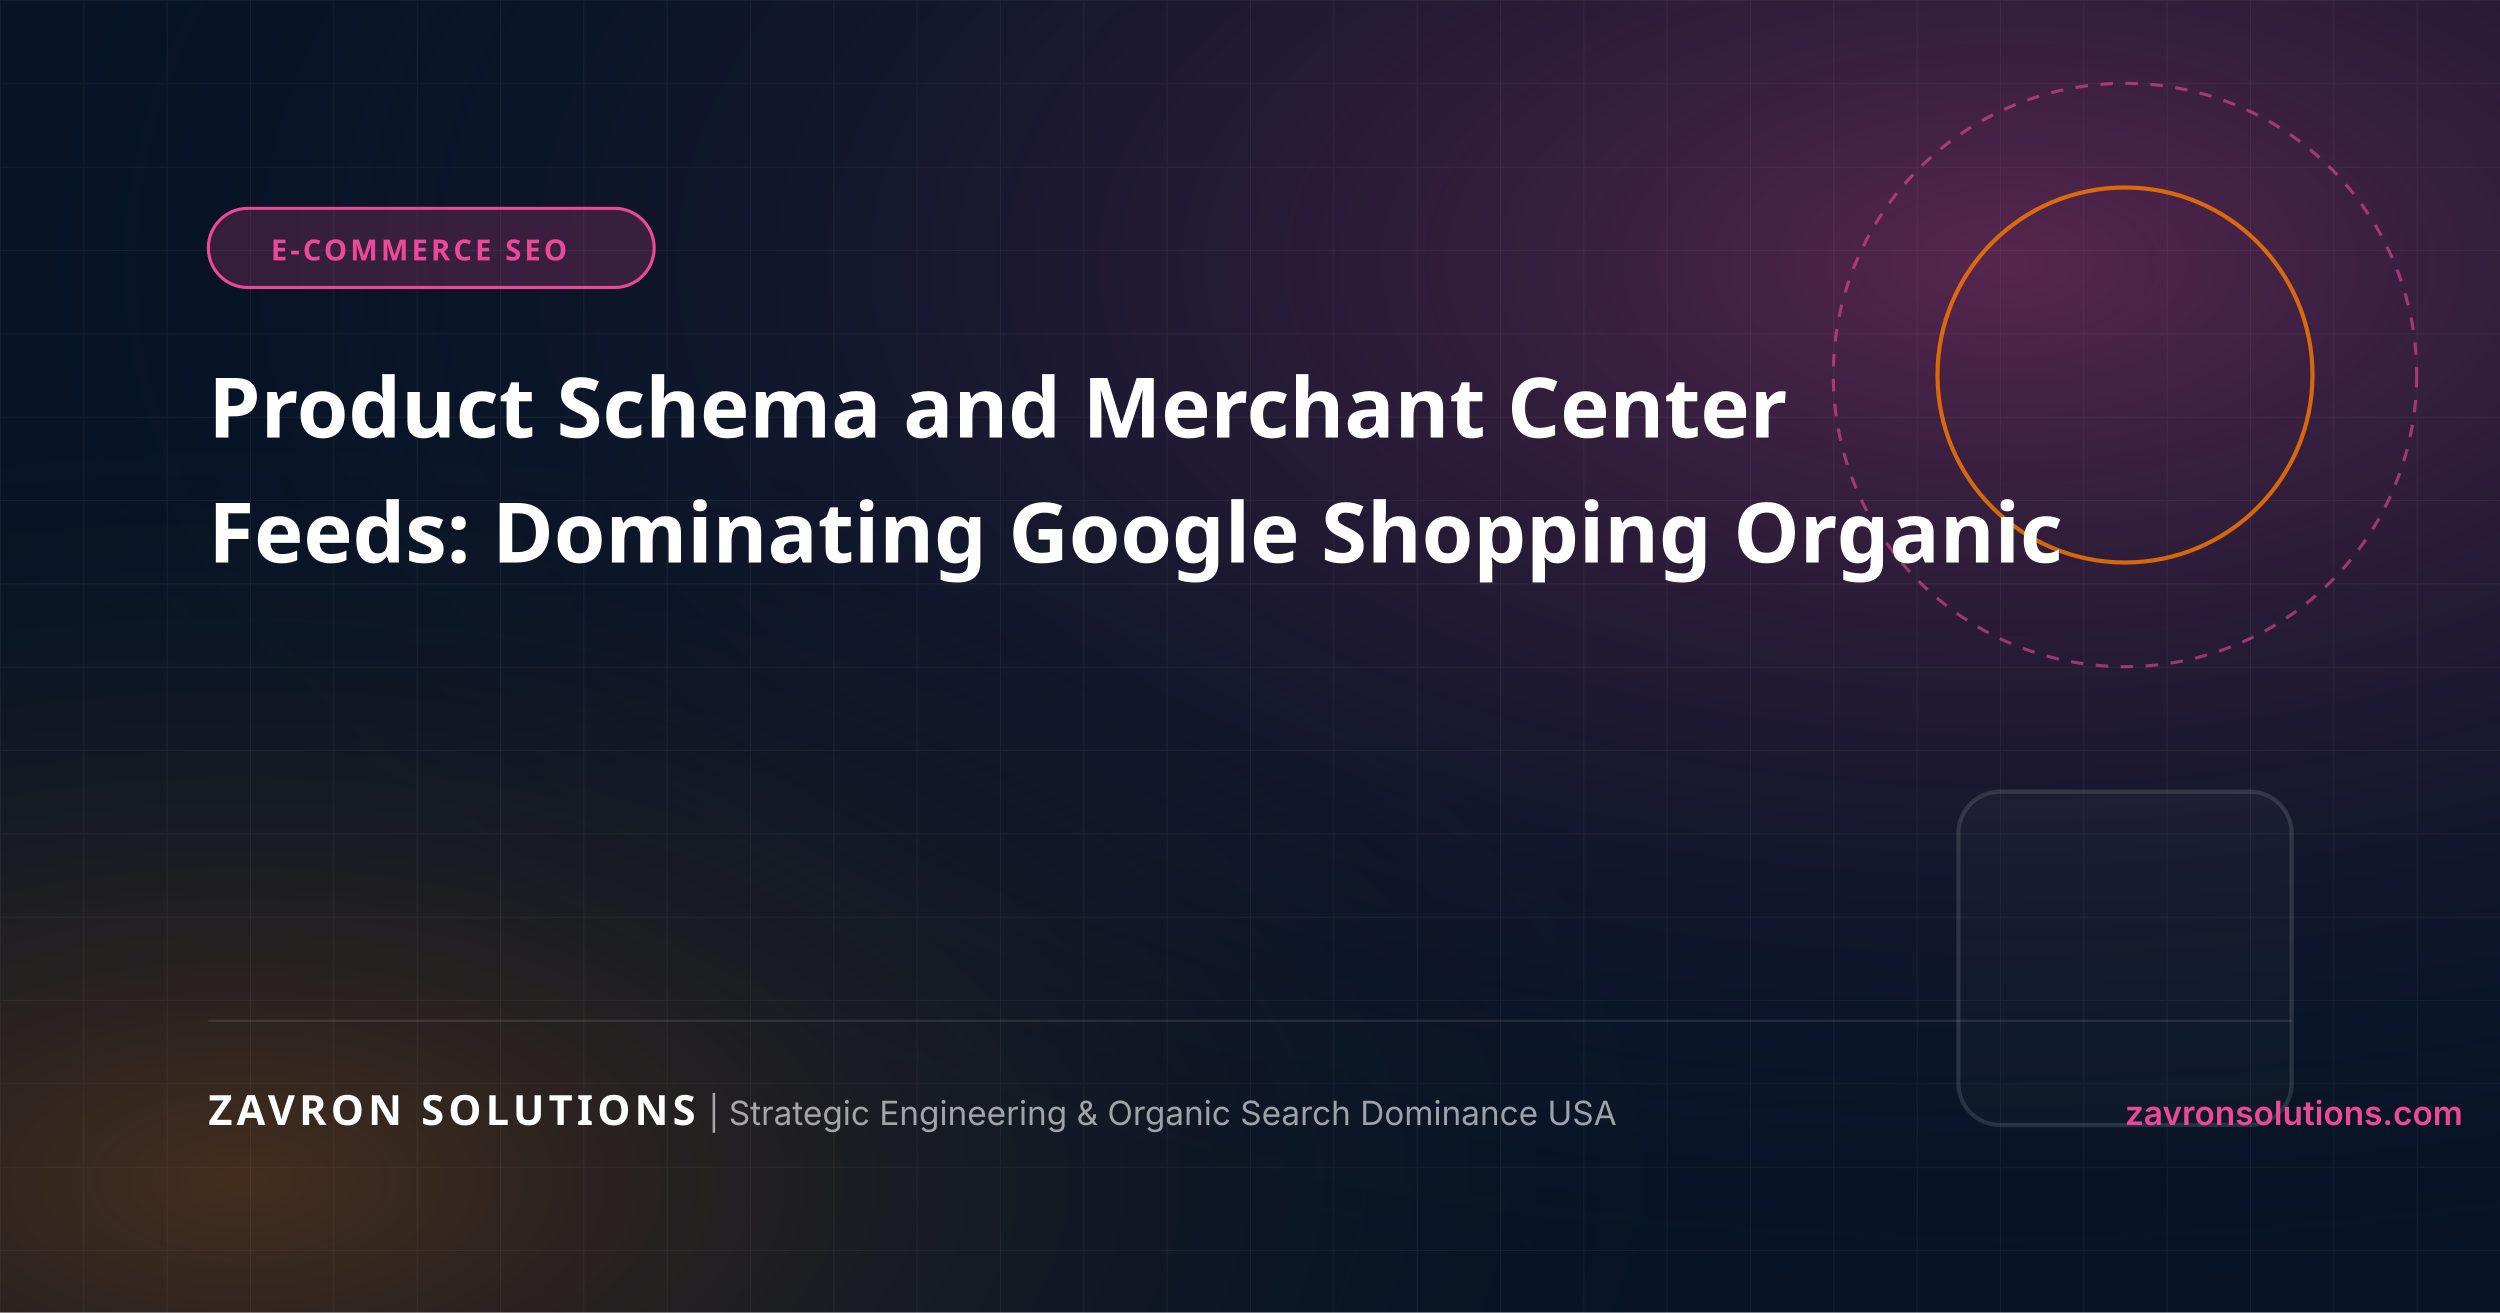
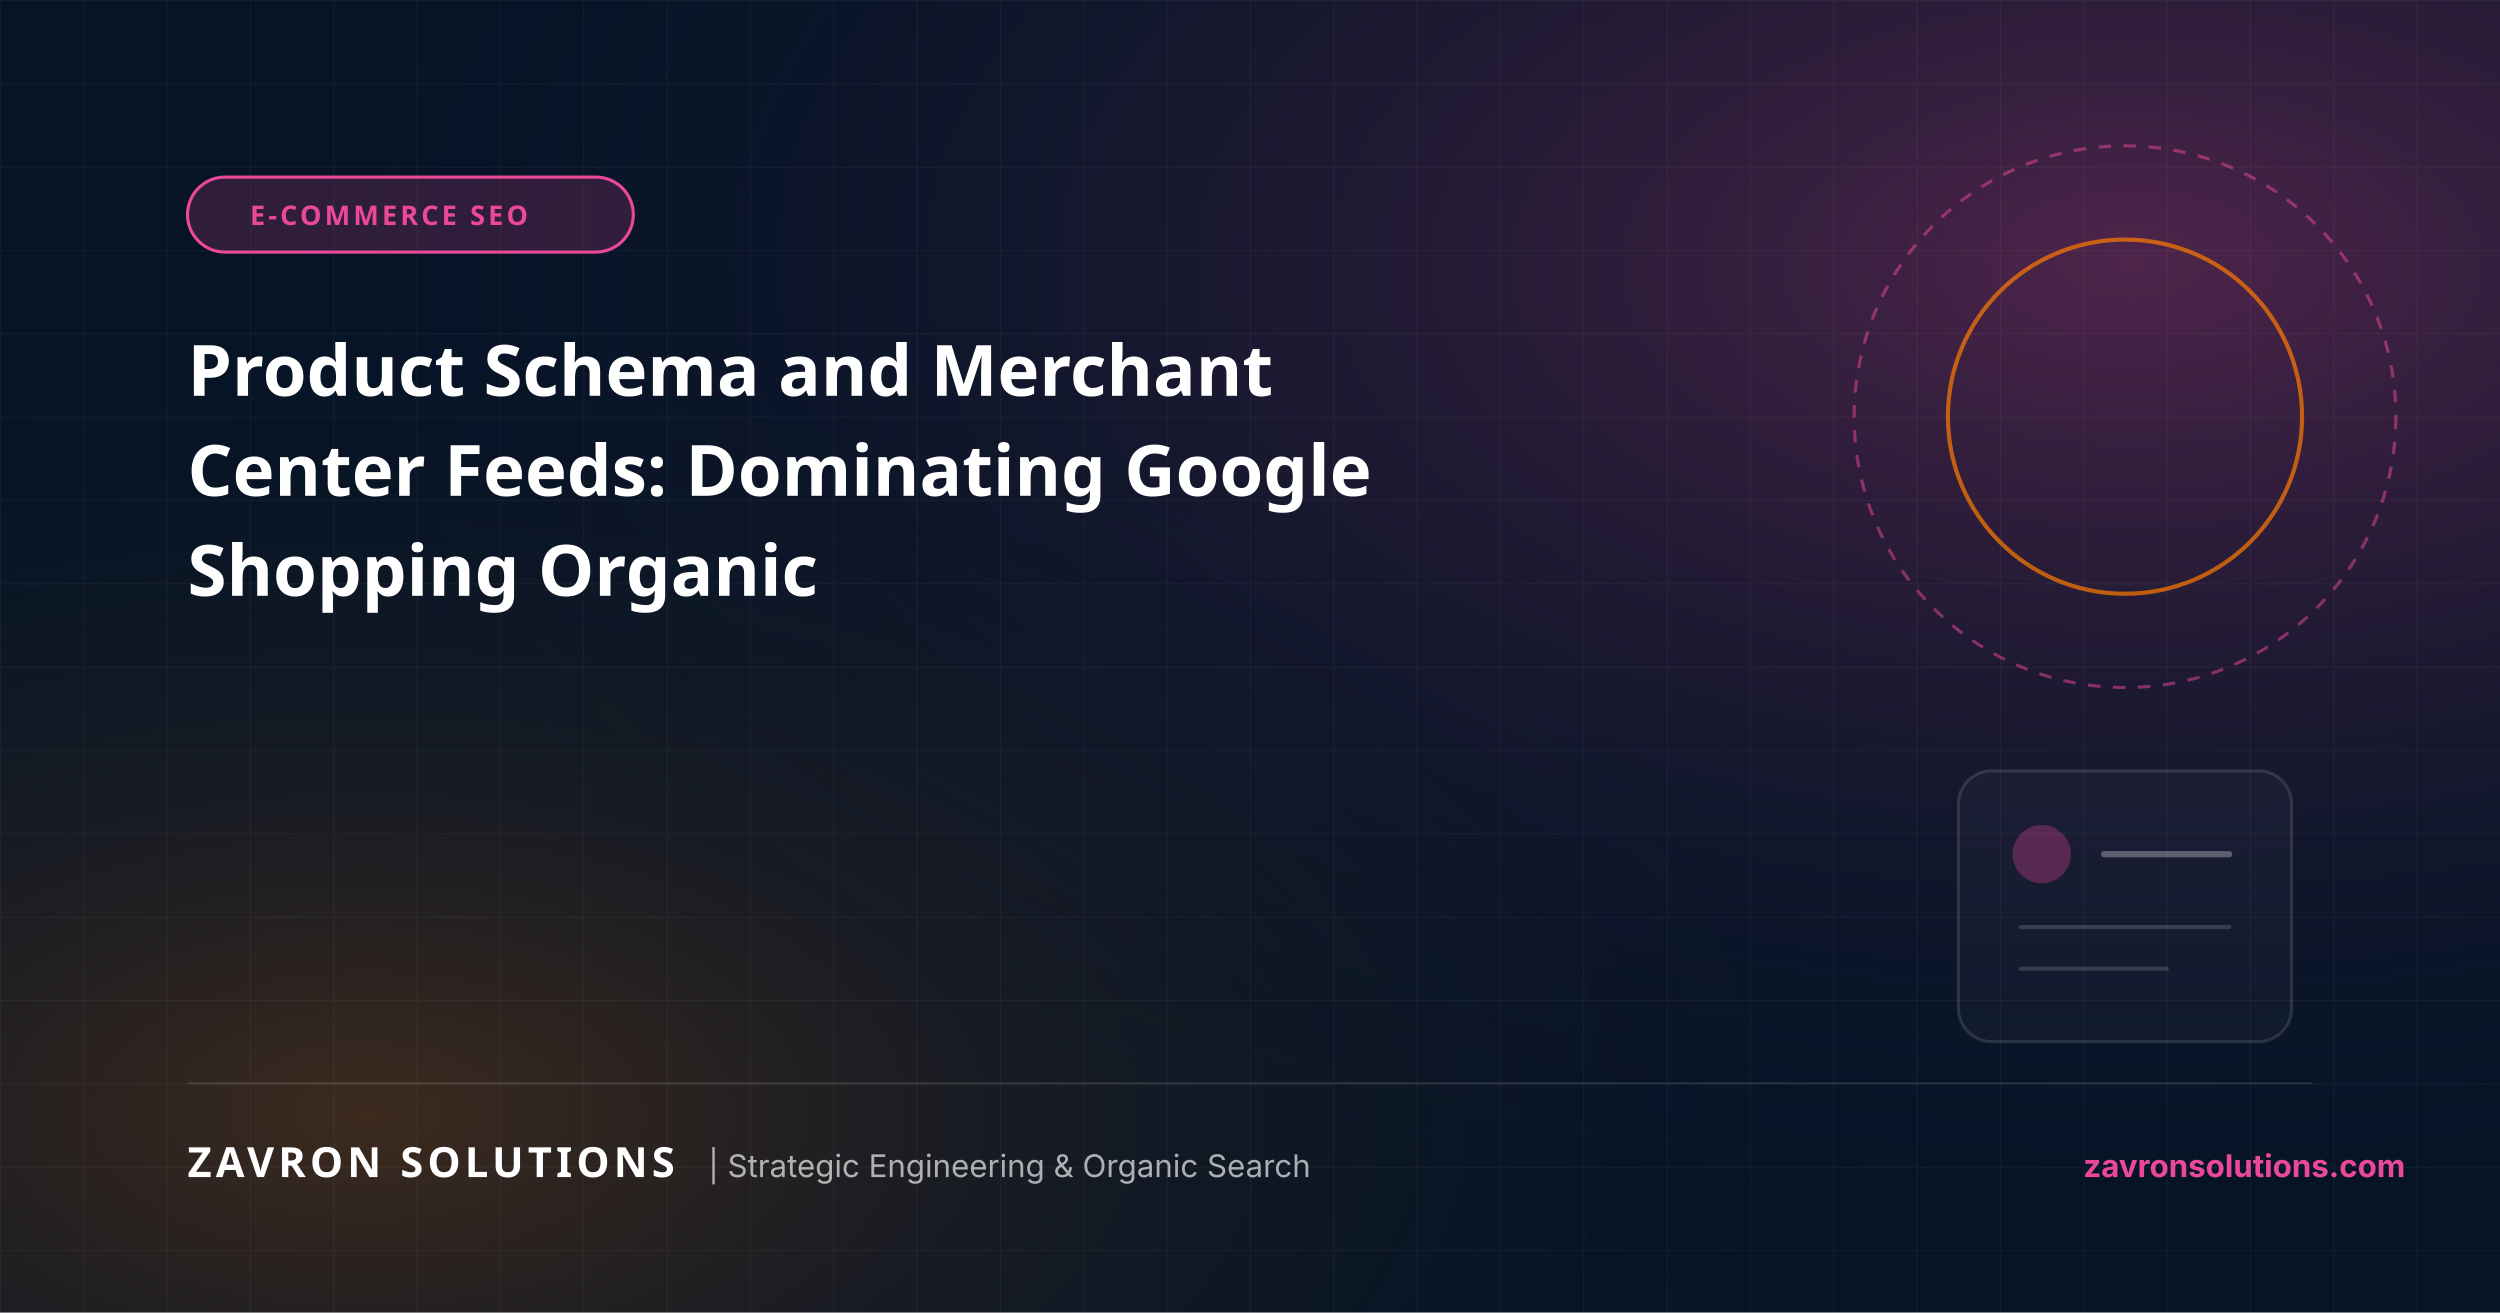
<svg xmlns="http://www.w3.org/2000/svg" width="1200" height="630" viewBox="0 0 1200 630" fill="none">
  <rect width="1200" height="630" fill="#061426" />
  <defs>
-     <radialGradient id="grad1" cx="0.8" cy="0.2" r="0.8">
-       <stop offset="0%" stop-color="#ec4899" stop-opacity="0.35" />
+     <radialGradient id="grad1" cx="0.85" cy="0.2" r="0.75">
+       <stop offset="0%" stop-color="#ec4899" stop-opacity="0.32" />
      <stop offset="100%" stop-color="#061426" stop-opacity="0" />
    </radialGradient>
-     <radialGradient id="grad2" cx="0.1" cy="0.9" r="0.6">
-       <stop offset="0%" stop-color="#ff7a00" stop-opacity="0.25" />
+     <radialGradient id="grad2" cx="0.15" cy="0.85" r="0.6">
+       <stop offset="0%" stop-color="#ff7a00" stop-opacity="0.22" />
      <stop offset="100%" stop-color="#061426" stop-opacity="0" />
    </radialGradient>
    <pattern id="grid" width="40" height="40" patternUnits="userSpaceOnUse">
-       <path d="M 40 0 L 0 0 0 40" fill="none" stroke="rgba(255,255,255,0.05)" stroke-width="1" />
+       <path d="M 40 0 L 0 0 0 40" fill="none" stroke="rgba(255,255,255,0.04)" stroke-width="1" />
    </pattern>
  </defs>
  <rect width="1200" height="630" fill="url(#grad1)" />
  <rect width="1200" height="630" fill="url(#grad2)" />
  <rect width="1200" height="630" fill="url(#grid)" />
-   <circle cx="1020" cy="180" r="140" stroke="#ec4899" stroke-width="1.5" stroke-dasharray="6 6" fill="none" opacity="0.6" />
-   <circle cx="1020" cy="180" r="90" stroke="#ff7a00" stroke-width="2" fill="none" opacity="0.8" />
-   <rect x="940" y="380" width="160" height="160" rx="20" stroke="rgba(255,255,255,0.12)" stroke-width="2" fill="rgba(255,255,255,0.02)" />
-   <rect x="100" y="100" width="214" height="38" rx="19" fill="#ec4899" fill-opacity="0.2" stroke="#ec4899" stroke-width="1.5" />
-   <text x="130" y="125" fill="#ec4899" font-family="Plus Jakarta Sans, sans-serif" font-size="14" font-weight="700" letter-spacing="1.5">E-COMMERCE SEO</text>
-   <text x="100" y="210" fill="#FFFFFF" font-family="Plus Jakarta Sans, sans-serif" font-size="40" font-weight="800" line-height="1.2">Product Schema and Merchant Center</text>
-   <text x="100" y="270" fill="#FFFFFF" font-family="Plus Jakarta Sans, sans-serif" font-size="40" font-weight="800">Feeds: Dominating Google Shopping Organic</text>
-   <text x="100" y="330" fill="#FFFFFF" font-family="Plus Jakarta Sans, sans-serif" font-size="40" font-weight="800" />
-   <line x1="100" y1="490" x2="1100" y2="490" stroke="rgba(255,255,255,0.1)" stroke-width="1" />
-   <text x="100" y="540" fill="#FFFFFF" font-family="Plus Jakarta Sans, sans-serif" font-size="20" font-weight="800" letter-spacing="2">ZAVRON SOLUTIONS</text>
-   <text x="340" y="540" fill="rgba(255,255,255,0.6)" font-family="Inter, sans-serif" font-size="16">| Strategic Engineering &amp; Organic Search Dominance USA</text>
-   <text x="1020" y="540" fill="#ec4899" font-family="Inter, sans-serif" font-size="16" font-weight="600">zavronsolutions.com</text>
+   <circle cx="1020" cy="200" r="130" stroke="#ec4899" stroke-width="1.5" stroke-dasharray="6 6" fill="none" opacity="0.5" />
+   <circle cx="1020" cy="200" r="85" stroke="#ff7a00" stroke-width="2" fill="none" opacity="0.7" />
+   <rect x="940" y="370" width="160" height="130" rx="16" stroke="rgba(255,255,255,0.12)" stroke-width="1.5" fill="rgba(255,255,255,0.03)" />
+   <circle cx="980" cy="410" r="14" fill="#ec4899" fill-opacity="0.3" />
+   <line x1="1010" y1="410" x2="1070" y2="410" stroke="rgba(255,255,255,0.3)" stroke-width="3" stroke-linecap="round" />
+   <line x1="970" y1="445" x2="1070" y2="445" stroke="rgba(255,255,255,0.15)" stroke-width="2" stroke-linecap="round" />
+   <line x1="970" y1="465" x2="1040" y2="465" stroke="rgba(255,255,255,0.15)" stroke-width="2" stroke-linecap="round" />
+   <rect x="90" y="85" width="214" height="36" rx="18" fill="#ec4899" fill-opacity="0.18" stroke="#ec4899" stroke-width="1.5" />
+   <text x="120" y="108" fill="#ec4899" font-family="Plus Jakarta Sans, sans-serif" font-size="13" font-weight="700" letter-spacing="1.5">E-COMMERCE SEO</text>
+   <text x="90" y="190" fill="#FFFFFF" font-family="Plus Jakarta Sans, sans-serif" font-size="34" font-weight="800">Product Schema and Merchant</text>
+   <text x="90" y="238" fill="#FFFFFF" font-family="Plus Jakarta Sans, sans-serif" font-size="34" font-weight="800">Center Feeds: Dominating Google</text>
+   <text x="90" y="286" fill="#FFFFFF" font-family="Plus Jakarta Sans, sans-serif" font-size="34" font-weight="800">Shopping Organic</text>
+   <line x1="90" y1="520" x2="1110" y2="520" stroke="rgba(255,255,255,0.12)" stroke-width="1" />
+   <text x="90" y="565" fill="#FFFFFF" font-family="Plus Jakarta Sans, sans-serif" font-size="20" font-weight="800" letter-spacing="2">ZAVRON SOLUTIONS</text>
+   <text x="340" y="565" fill="rgba(255,255,255,0.65)" font-family="Inter, sans-serif" font-size="15">| Strategic Engineering &amp; Organic Search</text>
+   <text x="1000" y="565" fill="#ec4899" font-family="Inter, sans-serif" font-size="15" font-weight="700">zavronsolutions.com</text>
</svg>
